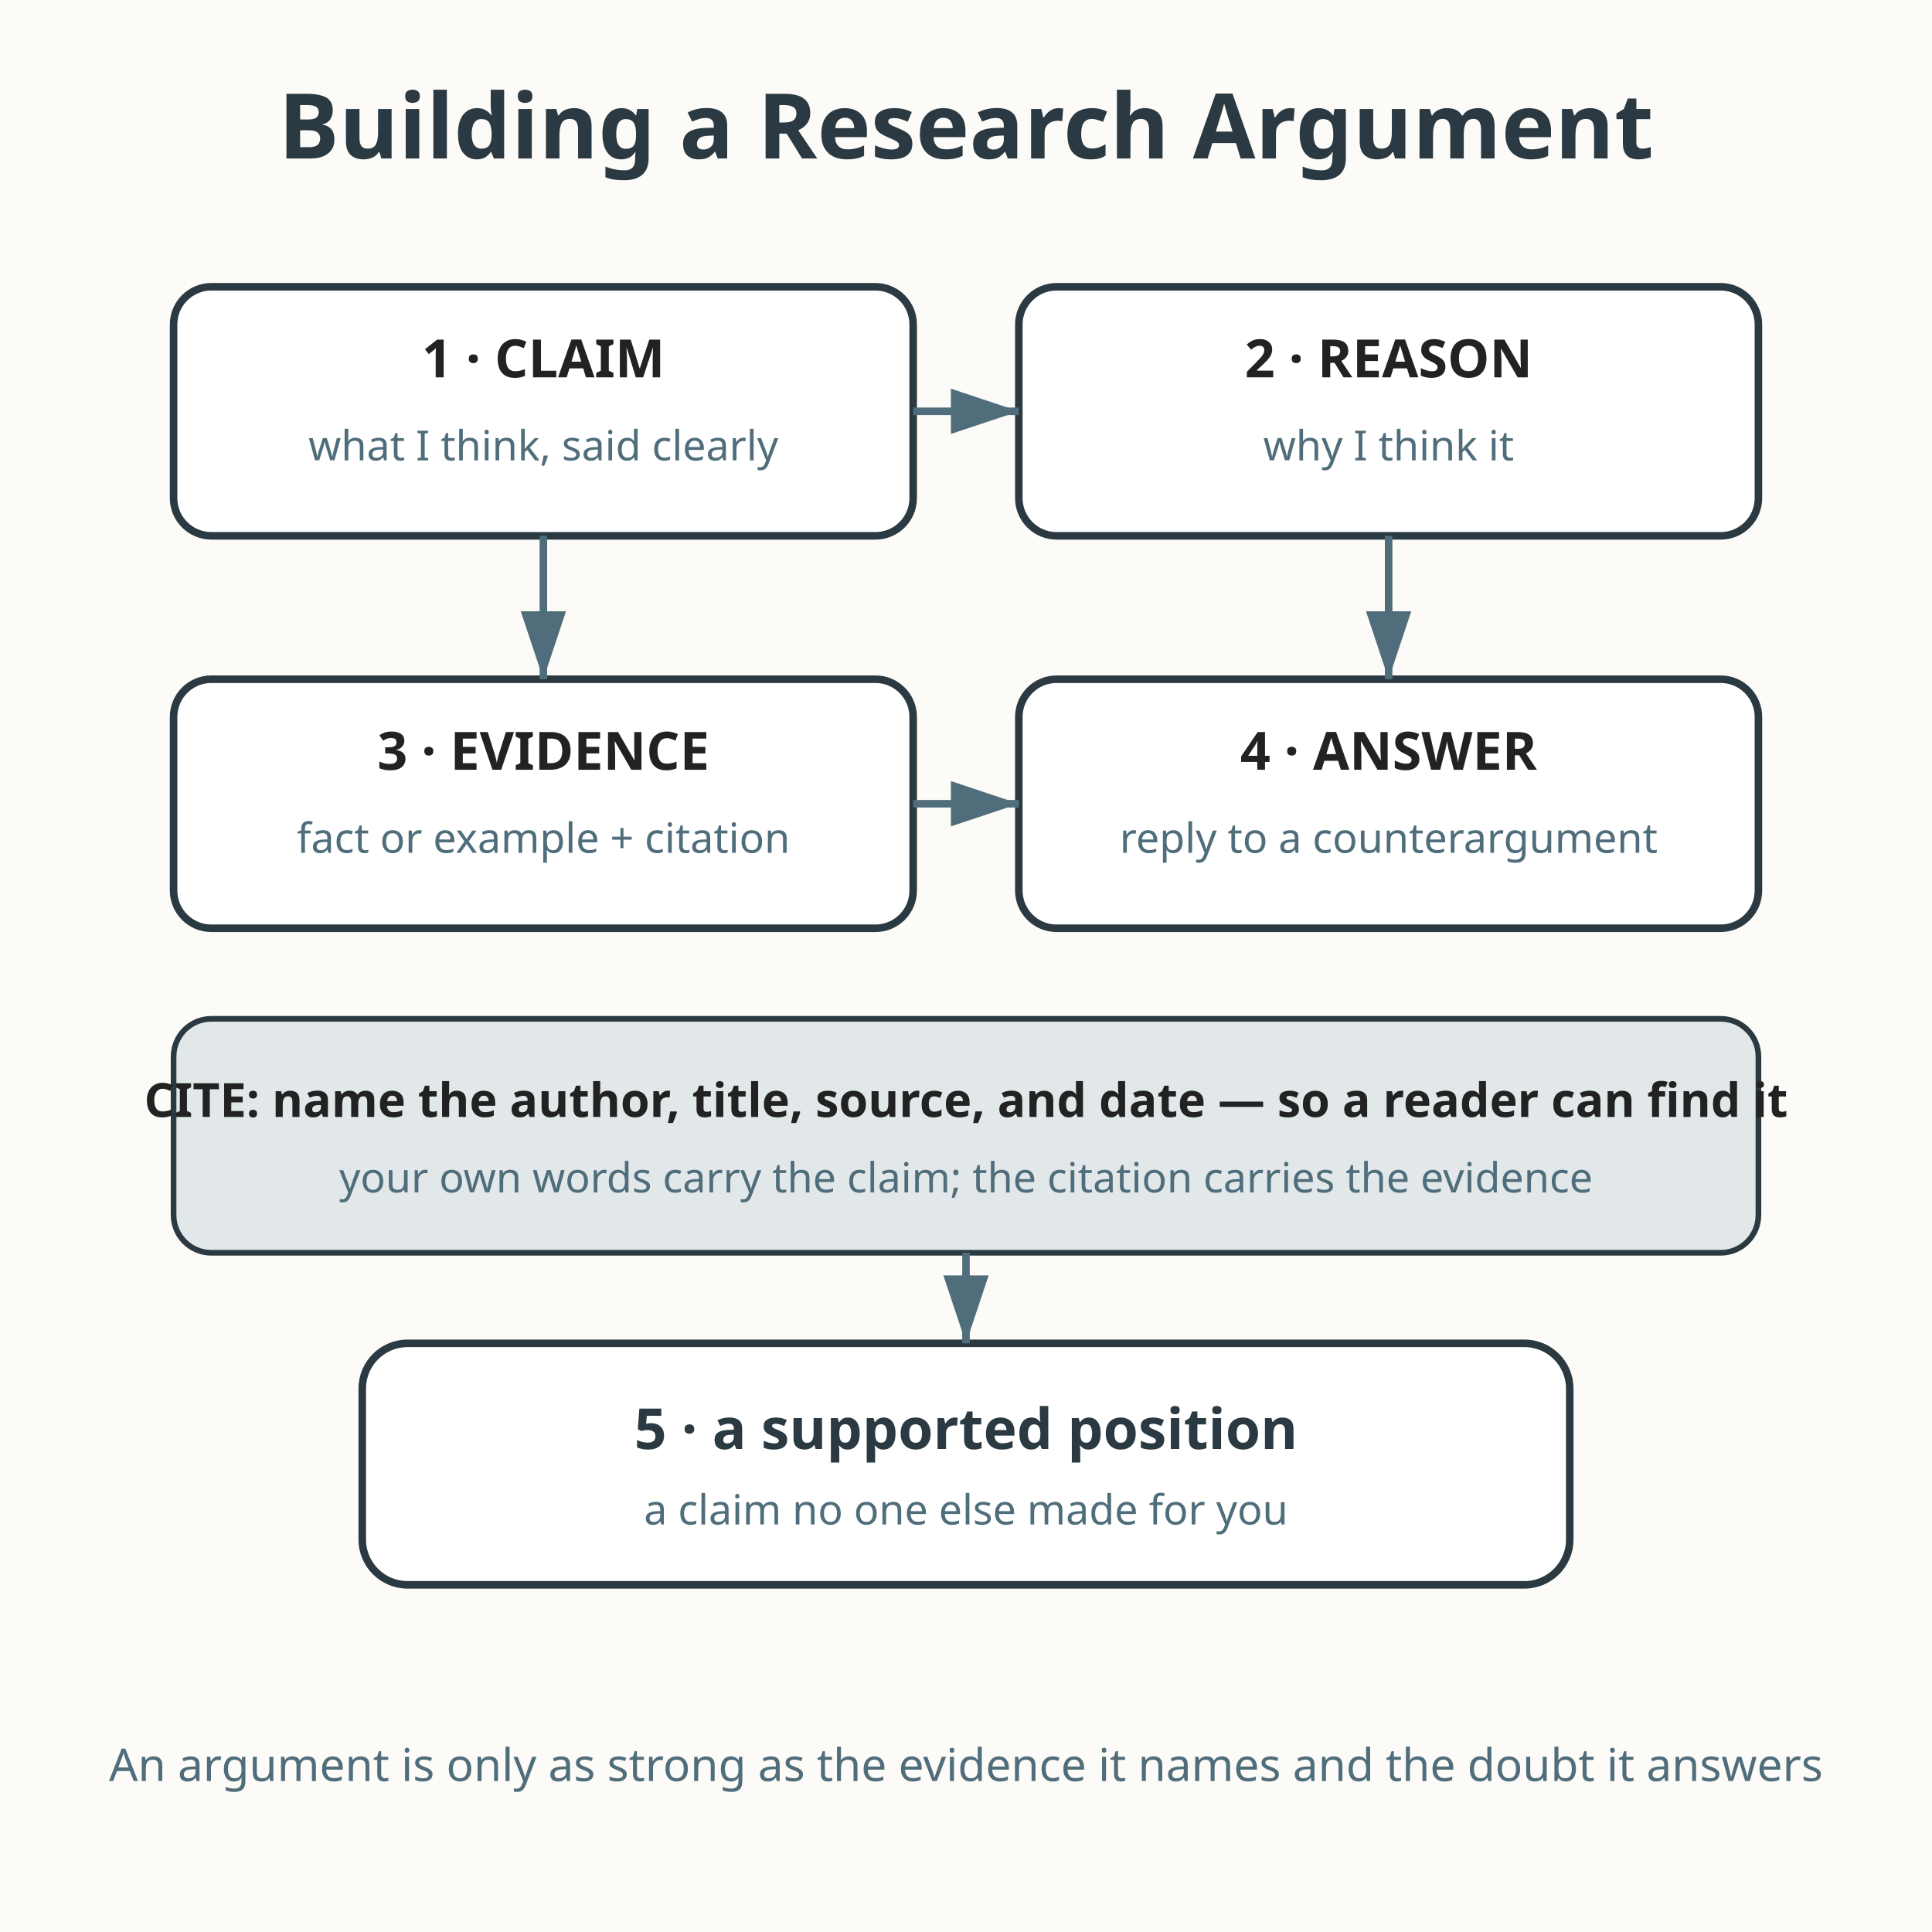
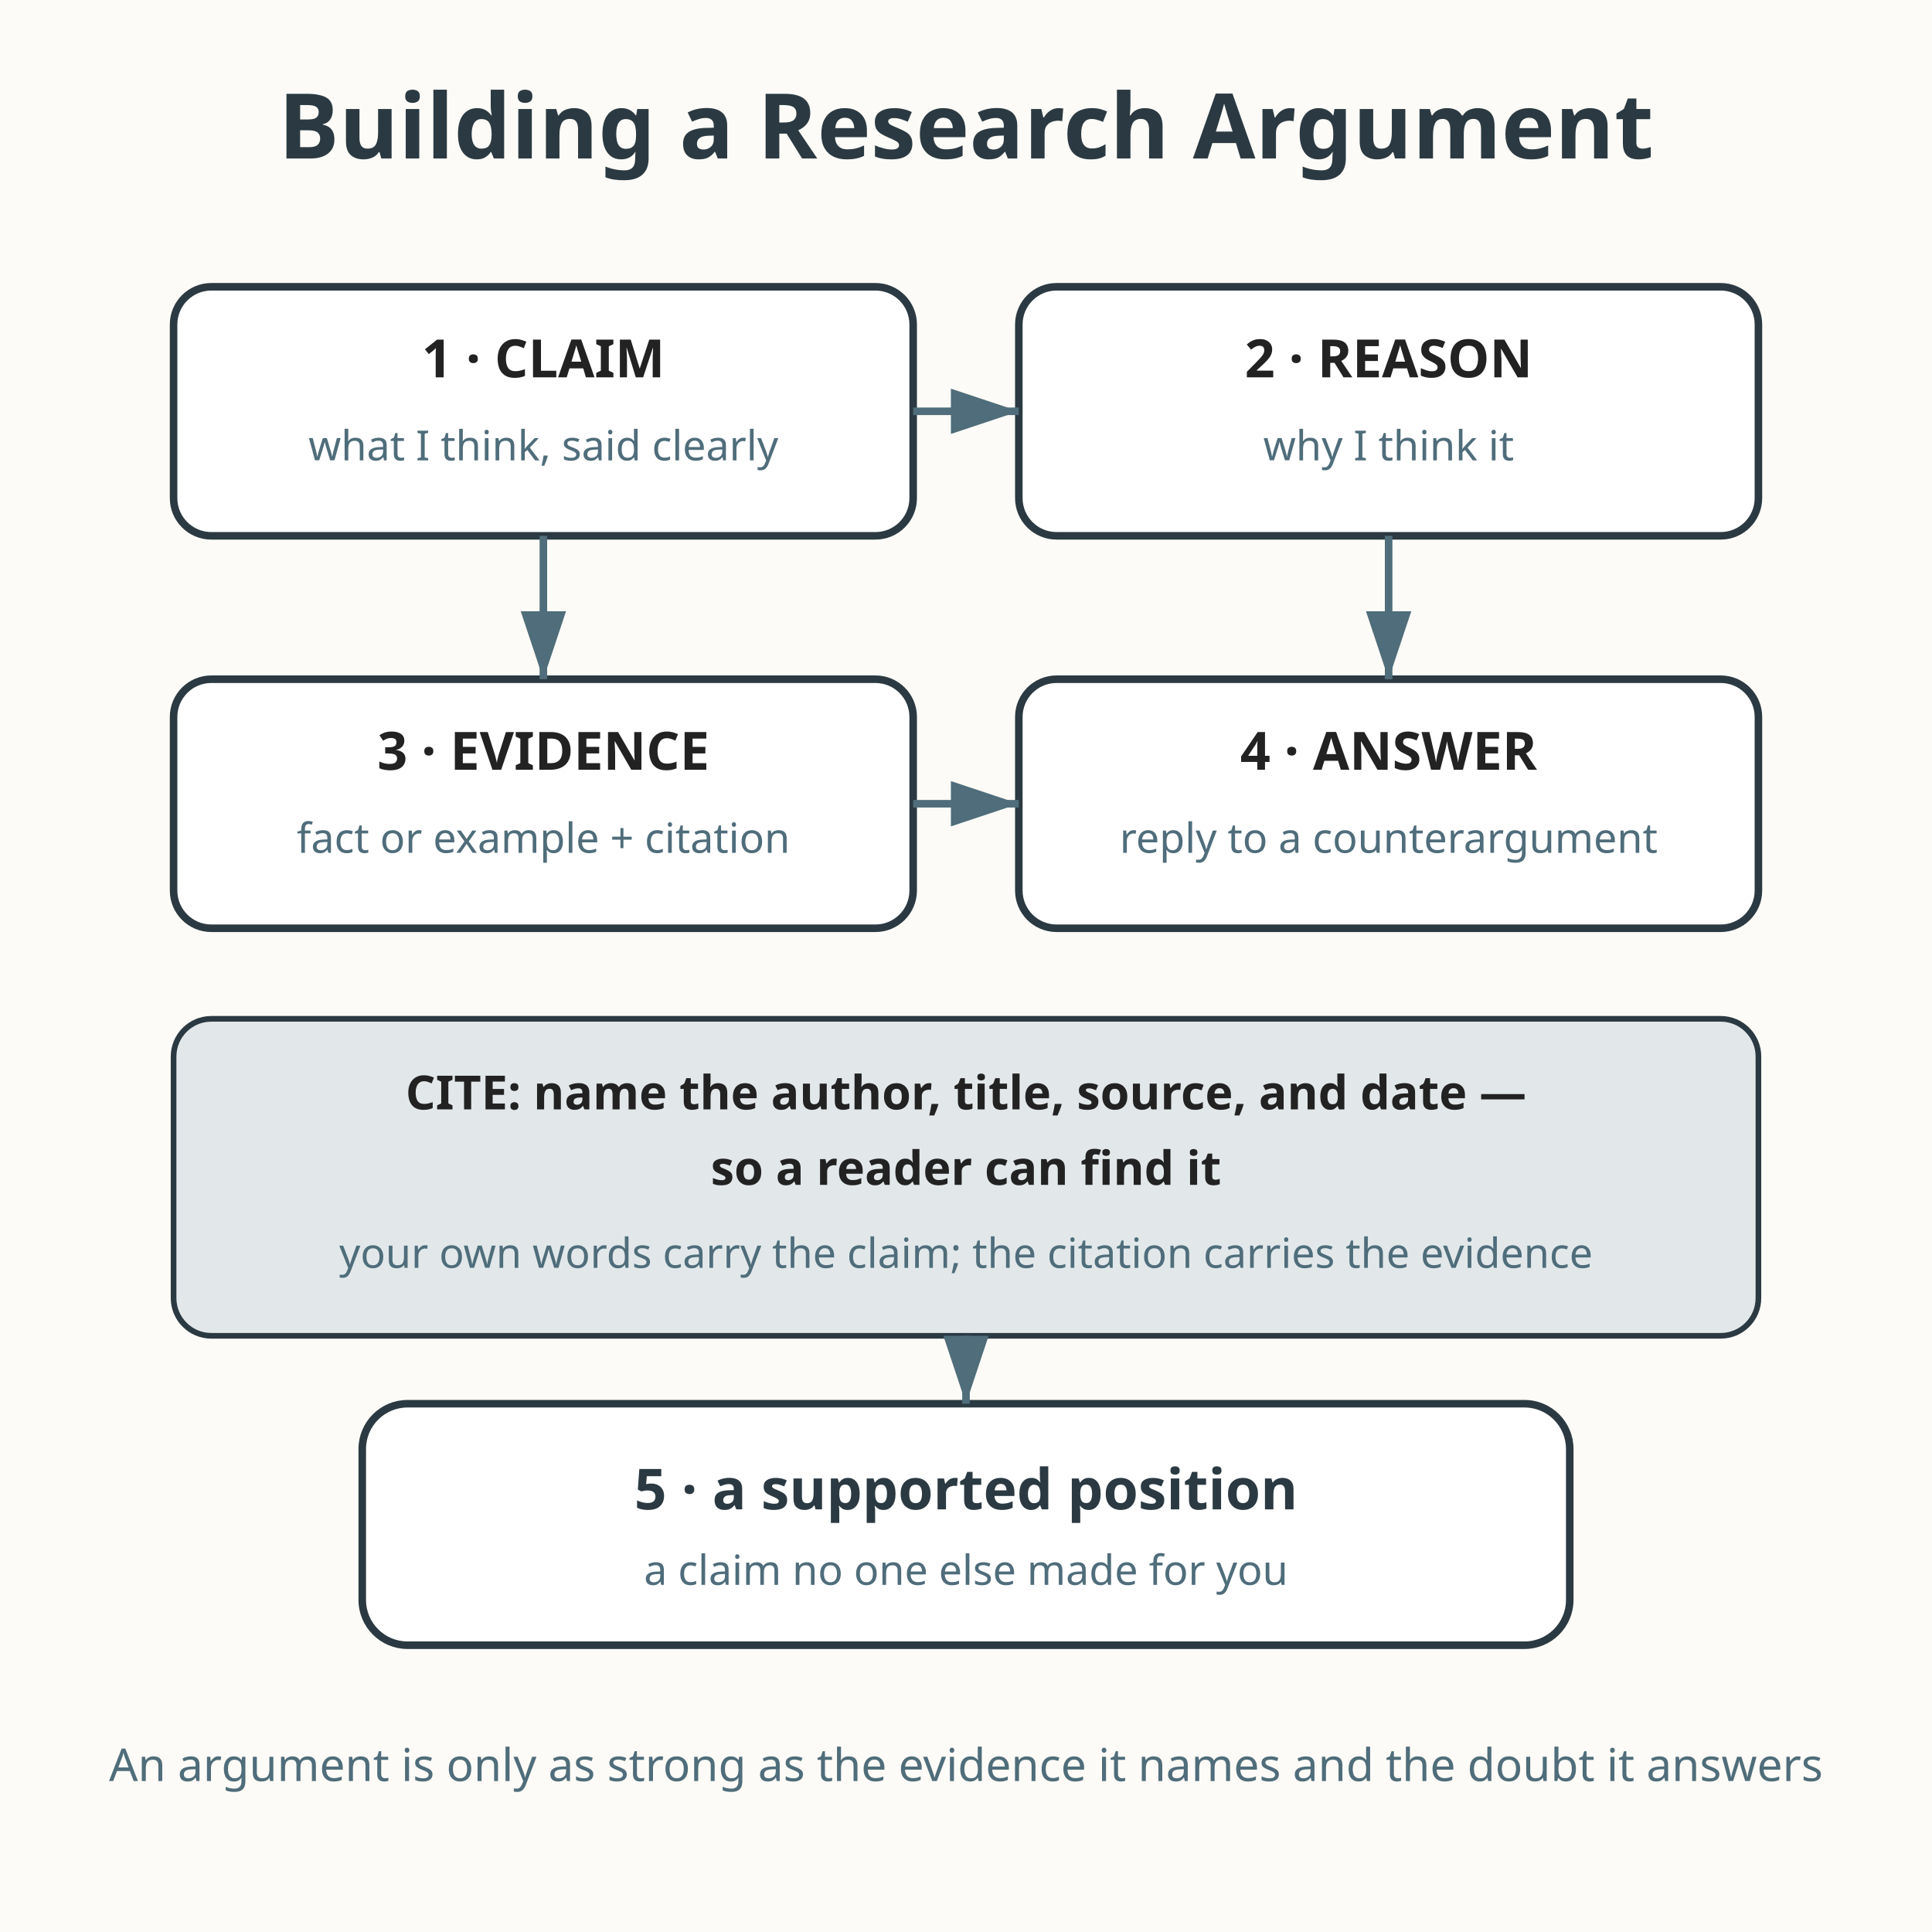
<svg xmlns="http://www.w3.org/2000/svg" viewBox="0 0 512 512" role="img" aria-labelledby="title-L-09-006-07-argument-structure desc-L-09-006-07-argument-structure">
  <rect width="512" height="512" fill="#fdfbf7" />
  <text x="256" y="42" text-anchor="middle" font-family="sans-serif" font-size="24" font-weight="bold" fill="#2b3a42">Building a Research Argument</text>
  <rect x="46" y="76" width="196" height="66" rx="10" fill="#ffffff" stroke="#2b3a42" stroke-width="2" />
  <text x="144" y="100" text-anchor="middle" font-family="sans-serif" font-size="14" font-weight="bold" fill="#222222">1 · CLAIM</text>
  <text x="144" y="122" text-anchor="middle" font-family="sans-serif" font-size="11" fill="#4f6d7a">what I think, said clearly</text>
  <rect x="270" y="76" width="196" height="66" rx="10" fill="#ffffff" stroke="#2b3a42" stroke-width="2" />
  <text x="368" y="100" text-anchor="middle" font-family="sans-serif" font-size="14" font-weight="bold" fill="#222222">2 · REASON</text>
  <text x="368" y="122" text-anchor="middle" font-family="sans-serif" font-size="11" fill="#4f6d7a">why I think it</text>
  <rect x="46" y="180" width="196" height="66" rx="10" fill="#ffffff" stroke="#2b3a42" stroke-width="2" />
  <text x="144" y="204" text-anchor="middle" font-family="sans-serif" font-size="14" font-weight="bold" fill="#222222">3 · EVIDENCE</text>
  <text x="144" y="226" text-anchor="middle" font-family="sans-serif" font-size="11" fill="#4f6d7a">fact or example + citation</text>
  <rect x="270" y="180" width="196" height="66" rx="10" fill="#ffffff" stroke="#2b3a42" stroke-width="2" />
  <text x="368" y="204" text-anchor="middle" font-family="sans-serif" font-size="14" font-weight="bold" fill="#222222">4 · ANSWER</text>
  <text x="368" y="226" text-anchor="middle" font-family="sans-serif" font-size="11" fill="#4f6d7a">reply to a counterargument</text>
  <path d="M242 109 L270 109" fill="none" stroke="#4f6d7a" stroke-width="2" marker-end="url(#ar5-L-09-006-07-argument-structure)" />
  <path d="M144 142 L144 180" fill="none" stroke="#4f6d7a" stroke-width="2" marker-end="url(#ar5-L-09-006-07-argument-structure)" />
  <path d="M242 213 L270 213" fill="none" stroke="#4f6d7a" stroke-width="2" marker-end="url(#ar5-L-09-006-07-argument-structure)" />
  <path d="M368 142 L368 180" fill="none" stroke="#4f6d7a" stroke-width="2" marker-end="url(#ar5-L-09-006-07-argument-structure)" />
  <defs>
    <marker id="ar5-L-09-006-07-argument-structure" markerWidth="10" markerHeight="10" refX="9" refY="3" orient="auto">
      <path d="M0,0 L9,3 L0,6 Z" fill="#4f6d7a" />
    </marker>
  </defs>
-   <rect x="46" y="270" width="420" height="62" rx="10" fill="#6b93b6" fill-opacity="0.18" stroke="#2b3a42" stroke-width="1.5" />
-   <text x="256" y="296" text-anchor="middle" font-family="sans-serif" font-size="12.5" font-weight="bold" fill="#222222">CITE: name the author, title, source, and date — so a reader can find it</text>
-   <text x="256" y="316" text-anchor="middle" font-family="sans-serif" font-size="11" fill="#4f6d7a">your own words carry the claim; the citation carries the evidence</text>
-   <rect x="96" y="356" width="320" height="64" rx="12" fill="#ffffff" stroke="#2b3a42" stroke-width="2" />
-   <text x="256" y="384" text-anchor="middle" font-family="sans-serif" font-size="15" font-weight="bold" fill="#2b3a42">5 · a supported position</text>
-   <text x="256" y="404" text-anchor="middle" font-family="sans-serif" font-size="11" fill="#4f6d7a">a claim no one else made for you</text>
-   <path d="M256 332 L256 356" fill="none" stroke="#4f6d7a" stroke-width="2" marker-end="url(#ar5-L-09-006-07-argument-structure)" />
+   <rect x="46" y="270" width="420" height="84" rx="10" fill="#6b93b6" fill-opacity="0.18" stroke="#2b3a42" stroke-width="1.5" />
+   <text x="256" y="294" text-anchor="middle" font-family="sans-serif" font-size="12.5" font-weight="bold" fill="#222222">CITE: name the author, title, source, and date —</text>
+   <text x="256" y="314" text-anchor="middle" font-family="sans-serif" font-size="12.5" font-weight="bold" fill="#222222">so a reader can find it</text>
+   <text x="256" y="336" text-anchor="middle" font-family="sans-serif" font-size="11" fill="#4f6d7a">your own words carry the claim; the citation carries the evidence</text>
+   <rect x="96" y="372" width="320" height="64" rx="12" fill="#ffffff" stroke="#2b3a42" stroke-width="2" />
+   <text x="256" y="400" text-anchor="middle" font-family="sans-serif" font-size="15" font-weight="bold" fill="#2b3a42">5 · a supported position</text>
+   <text x="256" y="420" text-anchor="middle" font-family="sans-serif" font-size="11" fill="#4f6d7a">a claim no one else made for you</text>
+   <path d="M256 354 L256 372" fill="none" stroke="#4f6d7a" stroke-width="2" marker-end="url(#ar5-L-09-006-07-argument-structure)" />
  <text x="256" y="472" text-anchor="middle" font-family="sans-serif" font-size="12" fill="#4f6d7a">An argument is only as strong as the evidence it names and the doubt it answers</text>
</svg>
